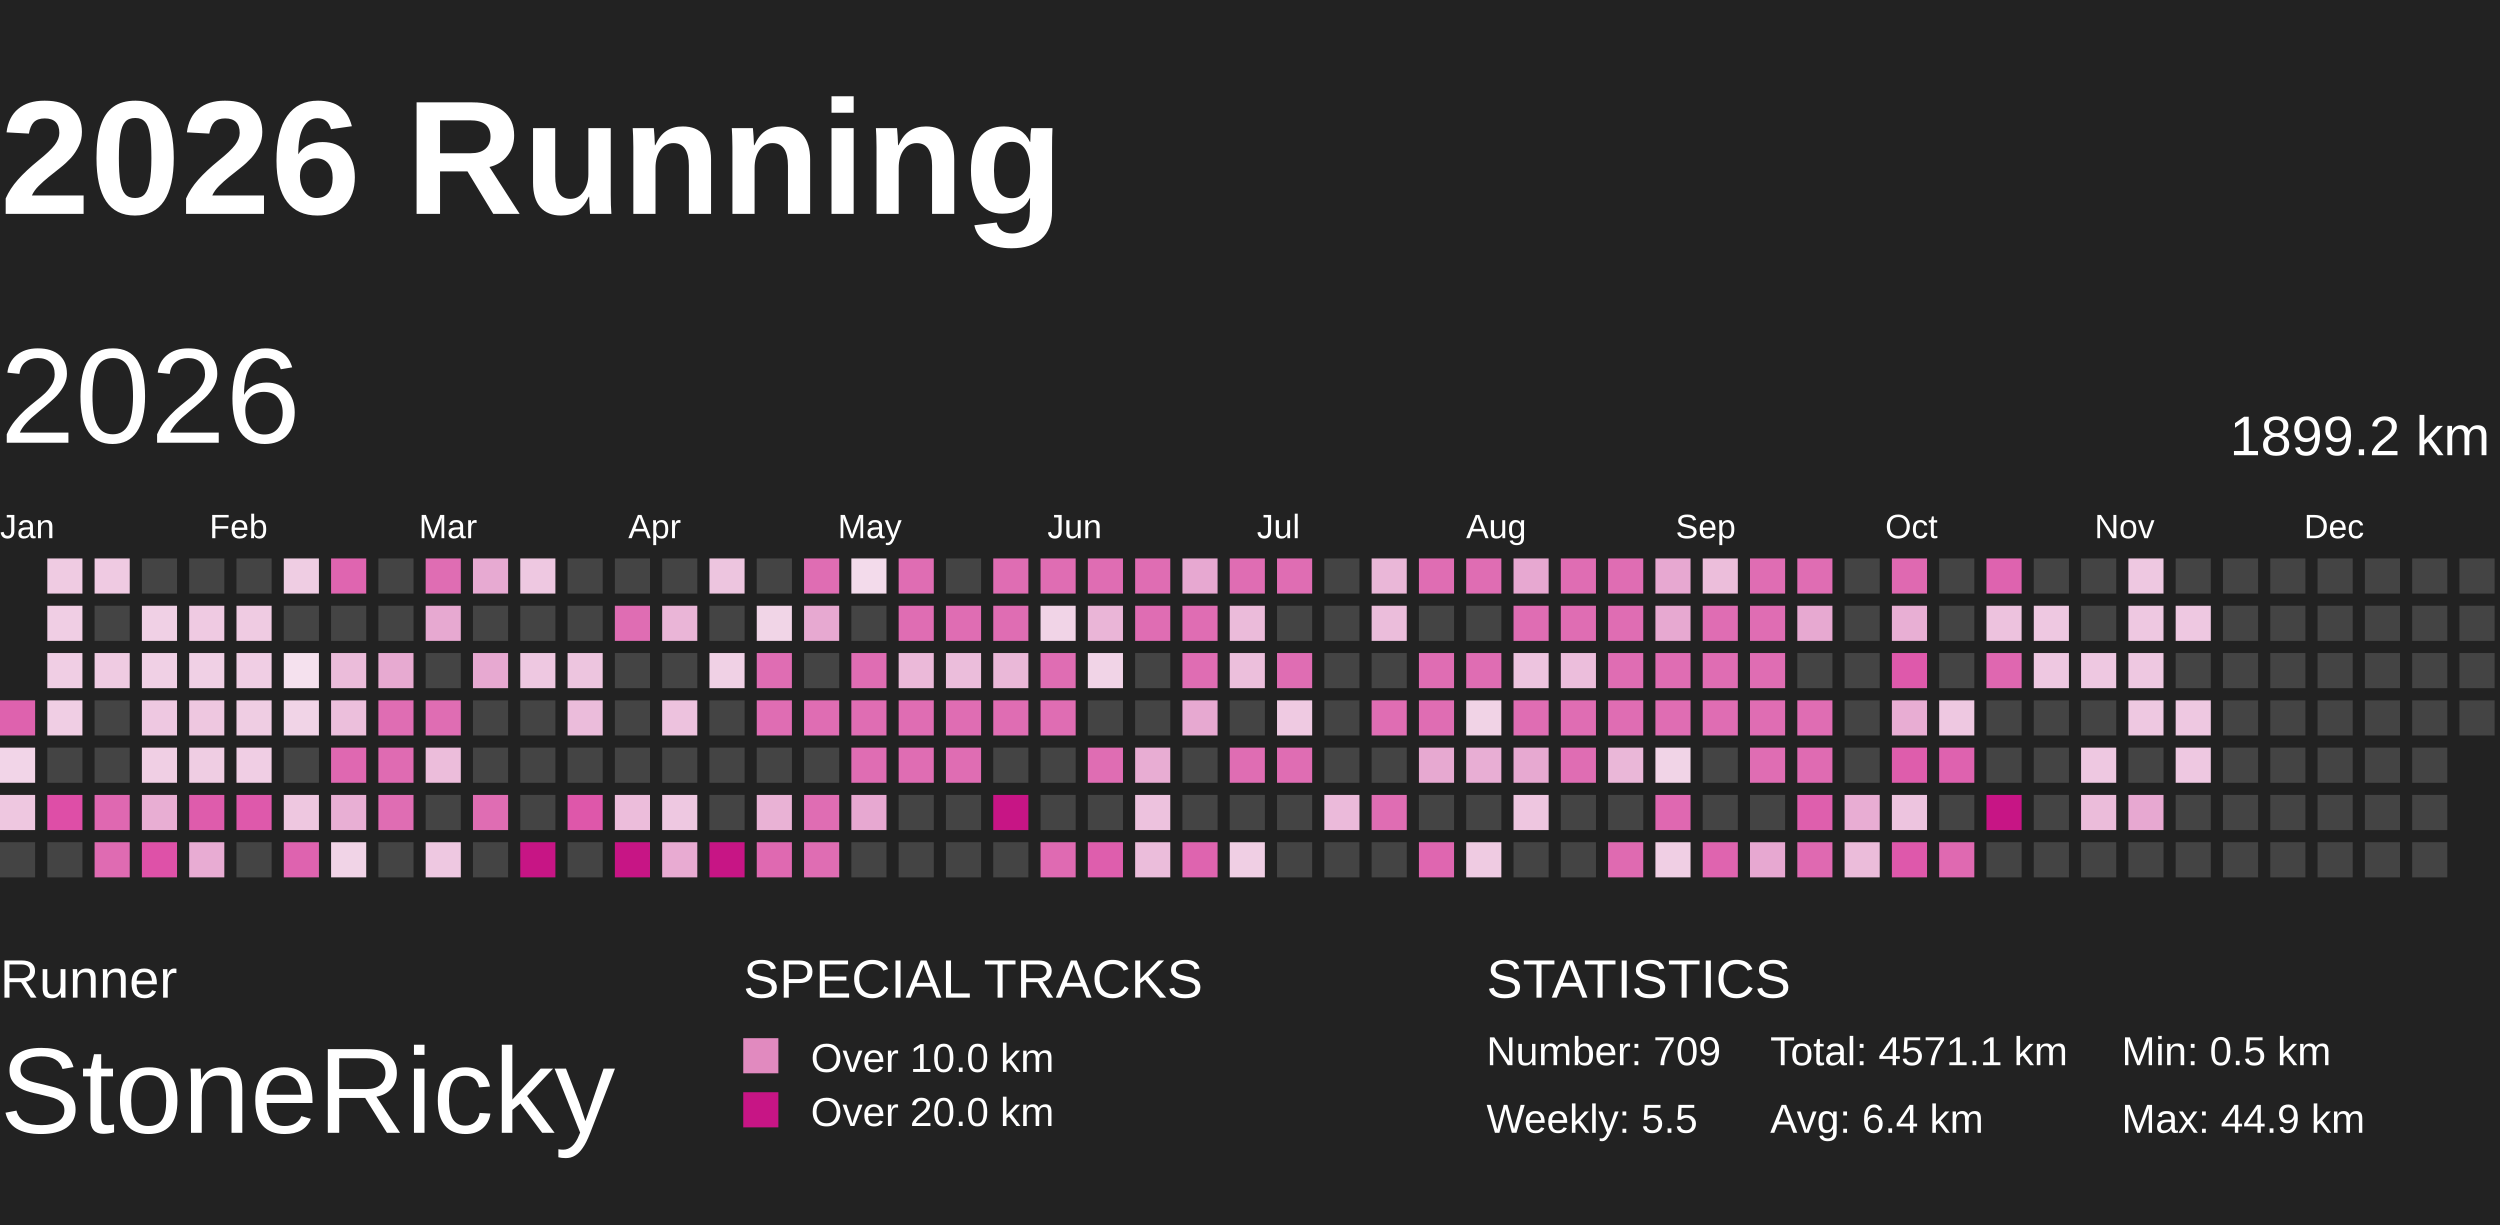
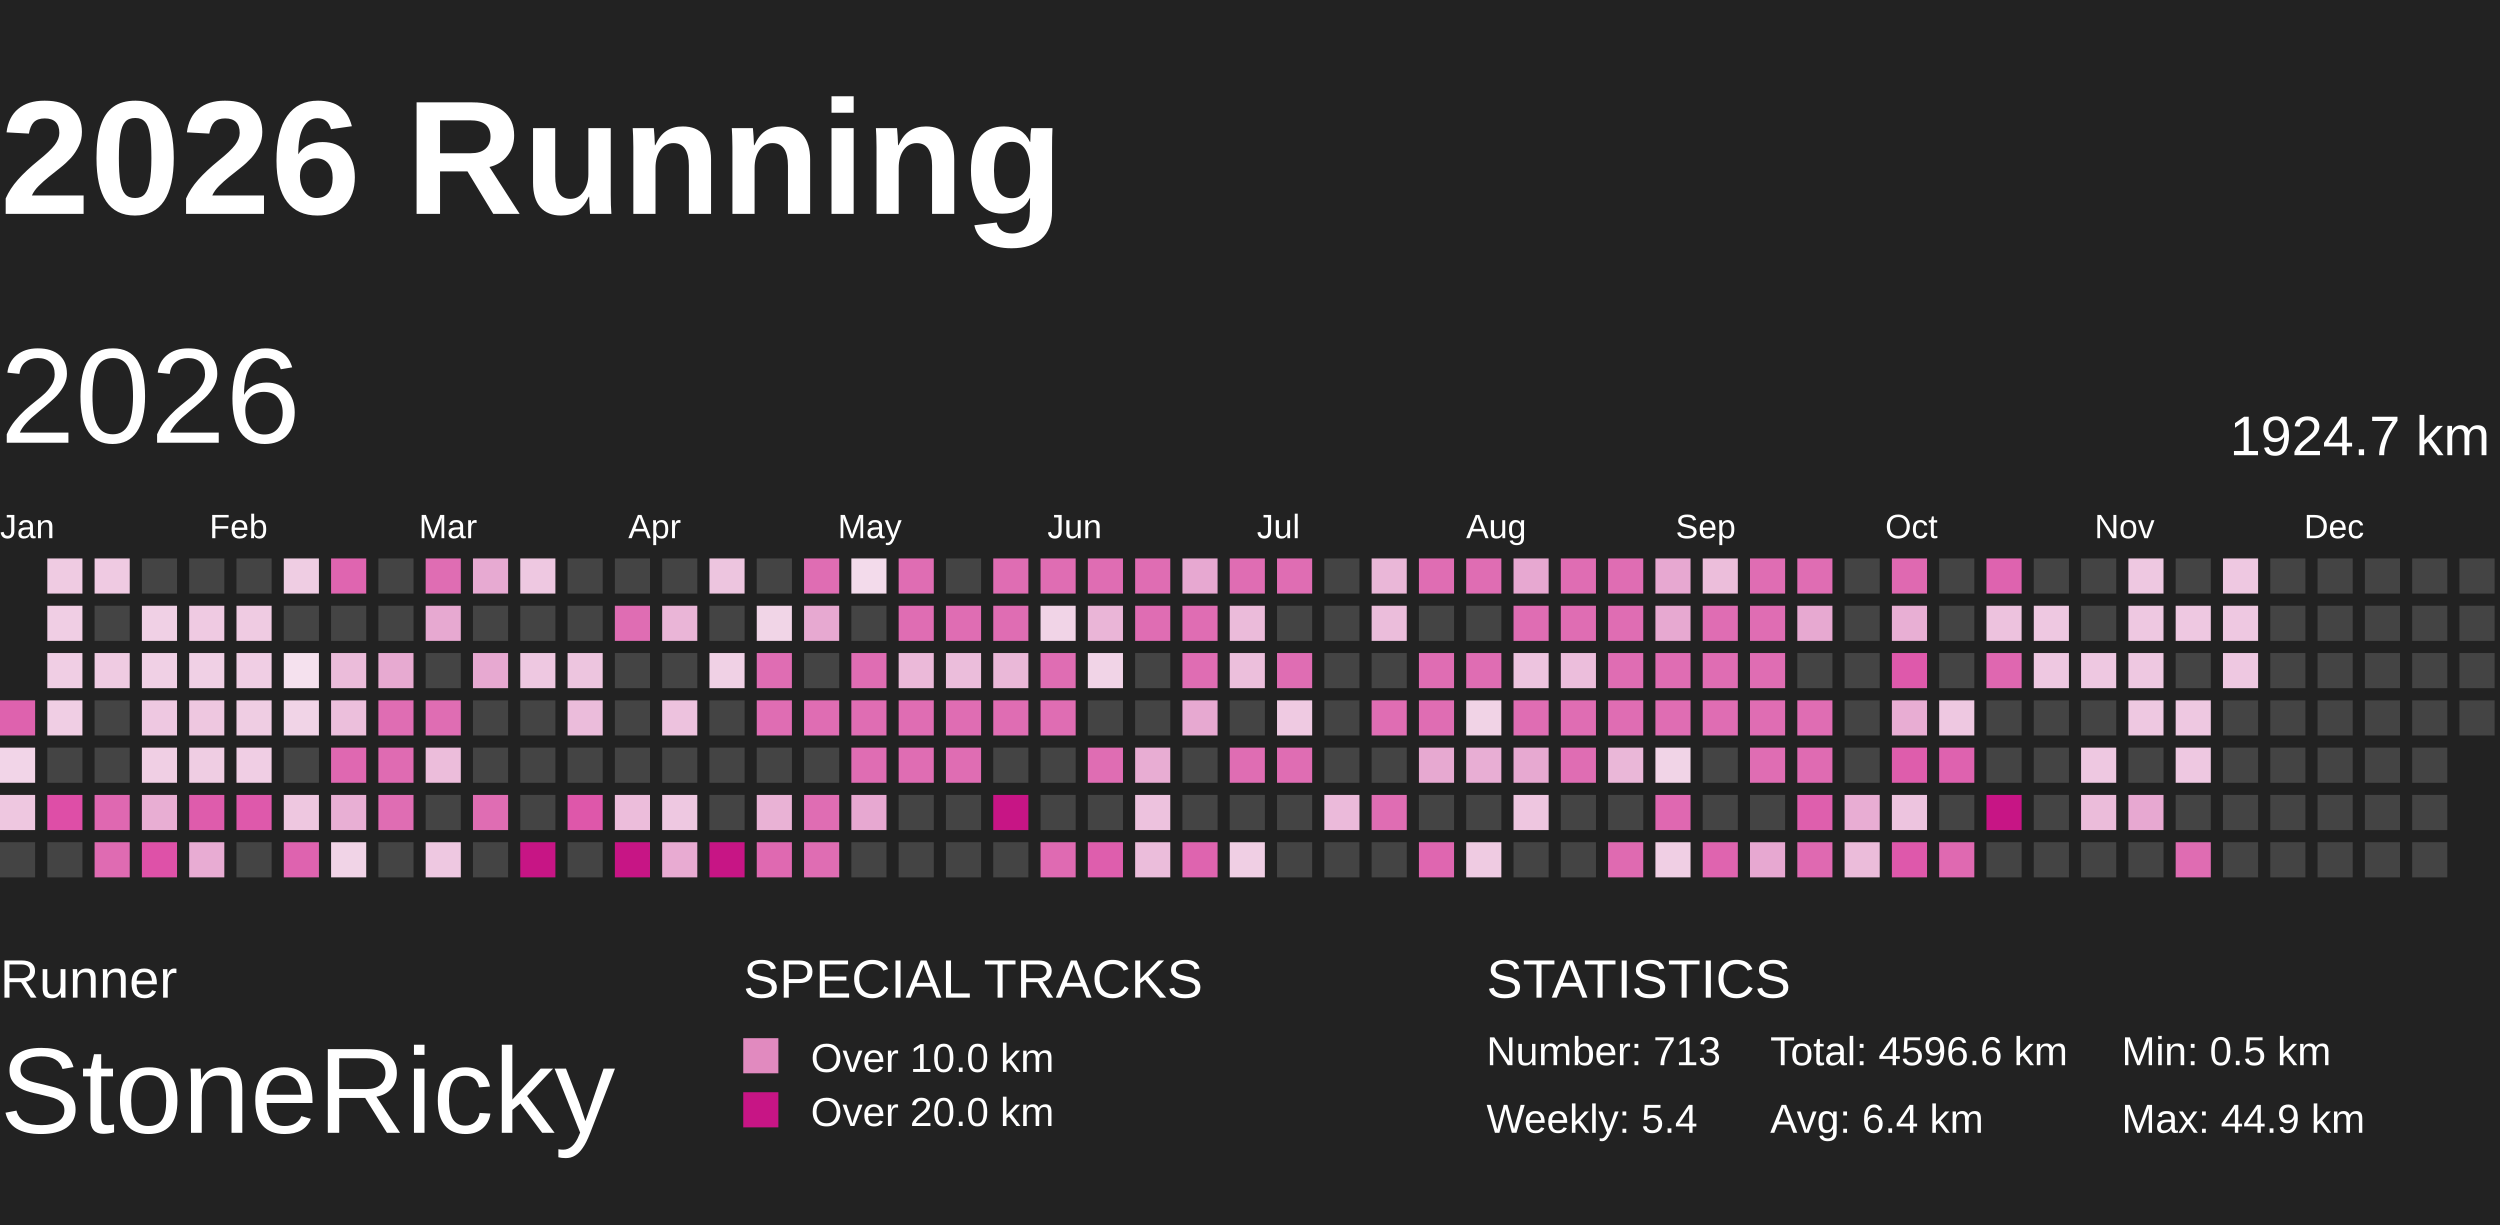
<svg xmlns="http://www.w3.org/2000/svg" baseProfile="full" height="98mm" version="1.1" viewBox="10,9,185,81" width="200mm">
  <defs>
    <pattern height="2" id="indoor-stripe" patternUnits="userSpaceOnUse" width="2">
      <line stroke="white" stroke-opacity="0.45" stroke-width="0.5" x1="0" x2="2" y1="2" y2="0" />
    </pattern>
  </defs>
  <rect fill="#222222" height="98" width="200" x="0" y="0" />
  <text fill="#FFFFFF" style="font-size:12px; font-family:Arial; font-weight:bold;" x="10" y="20">2026 Running</text>
  <text fill="#FFFFFF" style="font-size:4px; font-family:Arial" x="10" y="78">Runner</text>
  <text fill="#FFFFFF" style="font-size:9px; font-family:Arial" x="10" y="88">StoneRicky</text>
  <text fill="#FFFFFF" style="font-size:4px; font-family:Arial" x="65" y="78">SPECIAL TRACKS</text>
  <rect fill="#E18ABF" height="2.6" width="2.6" x="65" y="81" />
  <text fill="#FFFFFF" style="font-size:3px; font-family:Arial" x="70" y="83.5">Over 10.0 km</text>
  <rect fill="#C71585" height="2.6" width="2.6" x="65" y="85" />
  <text fill="#FFFFFF" style="font-size:3px; font-family:Arial" x="70" y="87.5">Over 20.0 km</text>
  <text fill="#FFFFFF" style="font-size:4px; font-family:Arial" x="120" y="78">STATISTICS</text>
-   <text fill="#FFFFFF" style="font-size:3px; font-family:Arial" x="120" y="83">Number: 709</text>
-   <text fill="#FFFFFF" style="font-size:3px; font-family:Arial" x="120" y="88">Weekly: 5.5</text>
-   <text fill="#FFFFFF" style="font-size:3px; font-family:Arial" x="141" y="83">Total: 4571.1 km</text>
+   <text fill="#FFFFFF" style="font-size:3px; font-family:Arial" x="120" y="83">Number: 713</text>
+   <text fill="#FFFFFF" style="font-size:3px; font-family:Arial" x="120" y="88">Weekly: 5.4</text>
+   <text fill="#FFFFFF" style="font-size:3px; font-family:Arial" x="141" y="83">Total: 4596.6 km</text>
  <text fill="#FFFFFF" style="font-size:3px; font-family:Arial" x="141" y="88">Avg: 6.4 km</text>
  <text fill="#FFFFFF" style="font-size:3px; font-family:Arial" x="167" y="83">Min: 0.5 km</text>
  <text fill="#FFFFFF" style="font-size:3px; font-family:Arial" x="167" y="88">Max: 44.9 km</text>
  <text dominant-baseline="hanging" fill="#FFFFFF" style="font-size:10.0px; font-family:Arial;" x="10" y="30">2026</text>
-   <text dominant-baseline="hanging" fill="#FFFFFF" style="font-size:4.125px; font-family:Arial;" x="175" y="35">1899.2 km</text>
+   <text dominant-baseline="hanging" fill="#FFFFFF" style="font-size:4.125px; font-family:Arial;" x="175" y="35">1924.7 km</text>
  <text fill="#FFFFFF" style="font-size:2.5px; font-family:Arial" x="10.0" y="44">Jan</text>
  <text fill="#FFFFFF" style="font-size:2.5px; font-family:Arial" x="25.5" y="44">Feb</text>
  <text fill="#FFFFFF" style="font-size:2.5px; font-family:Arial" x="41.0" y="44">Mar</text>
  <text fill="#FFFFFF" style="font-size:2.5px; font-family:Arial" x="56.5" y="44">Apr</text>
  <text fill="#FFFFFF" style="font-size:2.5px; font-family:Arial" x="72.0" y="44">May</text>
  <text fill="#FFFFFF" style="font-size:2.5px; font-family:Arial" x="87.5" y="44">Jun</text>
  <text fill="#FFFFFF" style="font-size:2.5px; font-family:Arial" x="103.0" y="44">Jul</text>
  <text fill="#FFFFFF" style="font-size:2.5px; font-family:Arial" x="118.5" y="44">Aug</text>
  <text fill="#FFFFFF" style="font-size:2.5px; font-family:Arial" x="134.0" y="44">Sep</text>
  <text fill="#FFFFFF" style="font-size:2.5px; font-family:Arial" x="149.5" y="44">Oct</text>
  <text fill="#FFFFFF" style="font-size:2.5px; font-family:Arial" x="165.0" y="44">Nov</text>
  <text fill="#FFFFFF" style="font-size:2.5px; font-family:Arial" x="180.5" y="44">Dec</text>
  <rect fill="#de62ae" height="2.6" width="2.6" x="10.0" y="56.0" />
  <rect fill="#f2d5e8" height="2.6" width="2.6" x="10.0" y="59.5" />
  <rect fill="#eec7e0" height="2.6" width="2.6" x="10.0" y="63.0" />
  <rect fill="#444444" height="2.6" width="2.6" x="10.0" y="66.5" />
  <rect fill="#efcbe2" height="2.6" width="2.6" x="13.5" y="45.5" />
  <rect fill="#f0cee4" height="2.6" width="2.6" x="13.5" y="49.0" />
  <rect fill="#f0cee4" height="2.6" width="2.6" x="13.5" y="52.5" />
  <rect fill="#f0cee4" height="2.6" width="2.6" x="13.5" y="56.0" />
  <rect fill="#444444" height="2.6" width="2.6" x="13.5" y="59.5" />
  <rect fill="#de4ea7" height="2.6" width="2.6" x="13.5" y="63.0" />
  <rect fill="#444444" height="2.6" width="2.6" x="13.5" y="66.5" />
  <rect fill="#efcae2" height="2.6" width="2.6" x="17.0" y="45.5" />
  <rect fill="#444444" height="2.6" width="2.6" x="17.0" y="49.0" />
  <rect fill="#efcbe2" height="2.6" width="2.6" x="17.0" y="52.5" />
  <rect fill="#444444" height="2.6" width="2.6" x="17.0" y="56.0" />
  <rect fill="#444444" height="2.6" width="2.6" x="17.0" y="59.5" />
  <rect fill="#df68b1" height="2.6" width="2.6" x="17.0" y="63.0" />
  <rect fill="#df6bb2" height="2.6" width="2.6" x="17.0" y="66.5" />
  <rect fill="#444444" height="2.6" width="2.6" x="20.5" y="45.5" />
  <rect fill="#f0d0e5" height="2.6" width="2.6" x="20.5" y="49.0" />
  <rect fill="#f0d0e5" height="2.6" width="2.6" x="20.5" y="52.5" />
  <rect fill="#eec8e1" height="2.6" width="2.6" x="20.5" y="56.0" />
  <rect fill="#f0cfe4" height="2.6" width="2.6" x="20.5" y="59.5" />
  <rect fill="#e8aed3" height="2.6" width="2.6" x="20.5" y="63.0" />
  <rect fill="#de51a8" height="2.6" width="2.6" x="20.5" y="66.5" />
  <rect fill="#444444" height="2.6" width="2.6" x="24.0" y="45.5" />
  <rect fill="#efcae2" height="2.6" width="2.6" x="24.0" y="49.0" />
  <rect fill="#f0d0e5" height="2.6" width="2.6" x="24.0" y="52.5" />
  <rect fill="#eec7e0" height="2.6" width="2.6" x="24.0" y="56.0" />
  <rect fill="#efcde3" height="2.6" width="2.6" x="24.0" y="59.5" />
  <rect fill="#de5cac" height="2.6" width="2.6" x="24.0" y="63.0" />
  <rect fill="#e8acd3" height="2.6" width="2.6" x="24.0" y="66.5" />
  <rect fill="#444444" height="2.6" width="2.6" x="27.5" y="45.5" />
  <rect fill="#efcbe2" height="2.6" width="2.6" x="27.5" y="49.0" />
  <rect fill="#f0cee4" height="2.6" width="2.6" x="27.5" y="52.5" />
  <rect fill="#efcde3" height="2.6" width="2.6" x="27.5" y="56.0" />
  <rect fill="#f0cee4" height="2.6" width="2.6" x="27.5" y="59.5" />
  <rect fill="#de59ab" height="2.6" width="2.6" x="27.5" y="63.0" />
  <rect fill="#444444" height="2.6" width="2.6" x="27.5" y="66.5" />
  <rect fill="#efcde3" height="2.6" width="2.6" x="31.0" y="45.5" />
  <rect fill="#444444" height="2.6" width="2.6" x="31.0" y="49.0" />
  <rect fill="#f5e1ee" height="2.6" width="2.6" x="31.0" y="52.5" />
  <rect fill="#f1d4e7" height="2.6" width="2.6" x="31.0" y="56.0" />
  <rect fill="#444444" height="2.6" width="2.6" x="31.0" y="59.5" />
  <rect fill="#eec7e0" height="2.6" width="2.6" x="31.0" y="63.0" />
  <rect fill="#de63af" height="2.6" width="2.6" x="31.0" y="66.5" />
  <rect fill="#df65b0" height="2.6" width="2.6" x="34.5" y="45.5" />
  <rect fill="#444444" height="2.6" width="2.6" x="34.5" y="49.0" />
  <rect fill="#ebbcda" height="2.6" width="2.6" x="34.5" y="52.5" />
  <rect fill="#ecbfdc" height="2.6" width="2.6" x="34.5" y="56.0" />
  <rect fill="#df68b1" height="2.6" width="2.6" x="34.5" y="59.5" />
  <rect fill="#e8afd4" height="2.6" width="2.6" x="34.5" y="63.0" />
  <rect fill="#f1d4e7" height="2.6" width="2.6" x="34.5" y="66.5" />
  <rect fill="#444444" height="2.6" width="2.6" x="38.0" y="45.5" />
  <rect fill="#444444" height="2.6" width="2.6" x="38.0" y="49.0" />
  <rect fill="#e7aad1" height="2.6" width="2.6" x="38.0" y="52.5" />
  <rect fill="#df6db3" height="2.6" width="2.6" x="38.0" y="56.0" />
  <rect fill="#df6bb2" height="2.6" width="2.6" x="38.0" y="59.5" />
  <rect fill="#df6db3" height="2.6" width="2.6" x="38.0" y="63.0" />
  <rect fill="#444444" height="2.6" width="2.6" x="38.0" y="66.5" />
  <rect fill="#df6db3" height="2.6" width="2.6" x="41.5" y="45.5" />
  <rect fill="#e7a9d1" height="2.6" width="2.6" x="41.5" y="49.0" />
  <rect fill="#444444" height="2.6" width="2.6" x="41.5" y="52.5" />
  <rect fill="#df6db3" height="2.6" width="2.6" x="41.5" y="56.0" />
  <rect fill="#ecbddb" height="2.6" width="2.6" x="41.5" y="59.5" />
  <rect fill="#444444" height="2.6" width="2.6" x="41.5" y="63.0" />
  <rect fill="#eec8e1" height="2.6" width="2.6" x="41.5" y="66.5" />
  <rect fill="#e7aad2" height="2.6" width="2.6" x="45.0" y="45.5" />
  <rect fill="#444444" height="2.6" width="2.6" x="45.0" y="49.0" />
  <rect fill="#e7a9d1" height="2.6" width="2.6" x="45.0" y="52.5" />
  <rect fill="#444444" height="2.6" width="2.6" x="45.0" y="56.0" />
  <rect fill="#444444" height="2.6" width="2.6" x="45.0" y="59.5" />
  <rect fill="#df6db3" height="2.6" width="2.6" x="45.0" y="63.0" />
  <rect fill="#444444" height="2.6" width="2.6" x="45.0" y="66.5" />
  <rect fill="#eec8e1" height="2.6" width="2.6" x="48.5" y="45.5" />
  <rect fill="#444444" height="2.6" width="2.6" x="48.5" y="49.0" />
  <rect fill="#eec8e1" height="2.6" width="2.6" x="48.5" y="52.5" />
  <rect fill="#444444" height="2.6" width="2.6" x="48.5" y="56.0" />
  <rect fill="#444444" height="2.6" width="2.6" x="48.5" y="59.5" />
  <rect fill="#444444" height="2.6" width="2.6" x="48.5" y="63.0" />
  <rect fill="#C71585" height="2.6" width="2.6" x="48.5" y="66.5" />
  <rect fill="#444444" height="2.6" width="2.6" x="52.0" y="45.5" />
  <rect fill="#444444" height="2.6" width="2.6" x="52.0" y="49.0" />
  <rect fill="#edc5df" height="2.6" width="2.6" x="52.0" y="52.5" />
  <rect fill="#ebbcdb" height="2.6" width="2.6" x="52.0" y="56.0" />
  <rect fill="#444444" height="2.6" width="2.6" x="52.0" y="59.5" />
  <rect fill="#de57aa" height="2.6" width="2.6" x="52.0" y="63.0" />
  <rect fill="#444444" height="2.6" width="2.6" x="52.0" y="66.5" />
  <rect fill="#444444" height="2.6" width="2.6" x="55.5" y="45.5" />
  <rect fill="#df6db3" height="2.6" width="2.6" x="55.5" y="49.0" />
  <rect fill="#444444" height="2.6" width="2.6" x="55.5" y="52.5" />
  <rect fill="#444444" height="2.6" width="2.6" x="55.5" y="56.0" />
  <rect fill="#444444" height="2.6" width="2.6" x="55.5" y="59.5" />
  <rect fill="#ecbddb" height="2.6" width="2.6" x="55.5" y="63.0" />
  <rect fill="#C71585" height="2.6" width="2.6" x="55.5" y="66.5" />
  <rect fill="#444444" height="2.6" width="2.6" x="59.0" y="45.5" />
  <rect fill="#eab5d7" height="2.6" width="2.6" x="59.0" y="49.0" />
  <rect fill="#444444" height="2.6" width="2.6" x="59.0" y="52.5" />
  <rect fill="#edc2de" height="2.6" width="2.6" x="59.0" y="56.0" />
  <rect fill="#444444" height="2.6" width="2.6" x="59.0" y="59.5" />
  <rect fill="#eec8e1" height="2.6" width="2.6" x="59.0" y="63.0" />
  <rect fill="#e8abd2" height="2.6" width="2.6" x="59.0" y="66.5" />
  <rect fill="#edc5df" height="2.6" width="2.6" x="62.5" y="45.5" />
  <rect fill="#444444" height="2.6" width="2.6" x="62.5" y="49.0" />
  <rect fill="#f0d1e5" height="2.6" width="2.6" x="62.5" y="52.5" />
  <rect fill="#444444" height="2.6" width="2.6" x="62.5" y="56.0" />
  <rect fill="#444444" height="2.6" width="2.6" x="62.5" y="59.5" />
  <rect fill="#444444" height="2.6" width="2.6" x="62.5" y="63.0" />
  <rect fill="#C71585" height="2.6" width="2.6" x="62.5" y="66.5" />
  <rect fill="#444444" height="2.6" width="2.6" x="66.0" y="45.5" />
  <rect fill="#f1d5e7" height="2.6" width="2.6" x="66.0" y="49.0" />
  <rect fill="#df6db3" height="2.6" width="2.6" x="66.0" y="52.5" />
  <rect fill="#df6db3" height="2.6" width="2.6" x="66.0" y="56.0" />
  <rect fill="#444444" height="2.6" width="2.6" x="66.0" y="59.5" />
  <rect fill="#e9b2d5" height="2.6" width="2.6" x="66.0" y="63.0" />
  <rect fill="#df69b1" height="2.6" width="2.6" x="66.0" y="66.5" />
  <rect fill="#df6db3" height="2.6" width="2.6" x="69.5" y="45.5" />
  <rect fill="#e7a9d1" height="2.6" width="2.6" x="69.5" y="49.0" />
  <rect fill="#444444" height="2.6" width="2.6" x="69.5" y="52.5" />
  <rect fill="#df6db3" height="2.6" width="2.6" x="69.5" y="56.0" />
  <rect fill="#444444" height="2.6" width="2.6" x="69.5" y="59.5" />
  <rect fill="#df6db3" height="2.6" width="2.6" x="69.5" y="63.0" />
  <rect fill="#df6db3" height="2.6" width="2.6" x="69.5" y="66.5" />
  <rect fill="#f3dbeb" height="2.6" width="2.6" x="73.0" y="45.5" />
  <rect fill="#444444" height="2.6" width="2.6" x="73.0" y="49.0" />
  <rect fill="#df6db3" height="2.6" width="2.6" x="73.0" y="52.5" />
  <rect fill="#df6db3" height="2.6" width="2.6" x="73.0" y="56.0" />
  <rect fill="#df6db3" height="2.6" width="2.6" x="73.0" y="59.5" />
  <rect fill="#e7a8d1" height="2.6" width="2.6" x="73.0" y="63.0" />
  <rect fill="#444444" height="2.6" width="2.6" x="73.0" y="66.5" />
  <rect fill="#df6db3" height="2.6" width="2.6" x="76.5" y="45.5" />
  <rect fill="#df6db3" height="2.6" width="2.6" x="76.5" y="49.0" />
  <rect fill="#ebb9d9" height="2.6" width="2.6" x="76.5" y="52.5" />
  <rect fill="#df6db3" height="2.6" width="2.6" x="76.5" y="56.0" />
  <rect fill="#df6db3" height="2.6" width="2.6" x="76.5" y="59.5" />
  <rect fill="#444444" height="2.6" width="2.6" x="76.5" y="63.0" />
  <rect fill="#444444" height="2.6" width="2.6" x="76.5" y="66.5" />
  <rect fill="#444444" height="2.6" width="2.6" x="80.0" y="45.5" />
  <rect fill="#df6db3" height="2.6" width="2.6" x="80.0" y="49.0" />
  <rect fill="#ebbddb" height="2.6" width="2.6" x="80.0" y="52.5" />
  <rect fill="#df6db3" height="2.6" width="2.6" x="80.0" y="56.0" />
  <rect fill="#df6db3" height="2.6" width="2.6" x="80.0" y="59.5" />
  <rect fill="#444444" height="2.6" width="2.6" x="80.0" y="63.0" />
  <rect fill="#444444" height="2.6" width="2.6" x="80.0" y="66.5" />
  <rect fill="#df6db3" height="2.6" width="2.6" x="83.5" y="45.5" />
  <rect fill="#df6db3" height="2.6" width="2.6" x="83.5" y="49.0" />
  <rect fill="#eab8d8" height="2.6" width="2.6" x="83.5" y="52.5" />
  <rect fill="#df6db3" height="2.6" width="2.6" x="83.5" y="56.0" />
  <rect fill="#444444" height="2.6" width="2.6" x="83.5" y="59.5" />
  <rect fill="#C71585" height="2.6" width="2.6" x="83.5" y="63.0" />
  <rect fill="#444444" height="2.6" width="2.6" x="83.5" y="66.5" />
  <rect fill="#df6db3" height="2.6" width="2.6" x="87.0" y="45.5" />
  <rect fill="#f1d4e7" height="2.6" width="2.6" x="87.0" y="49.0" />
  <rect fill="#df6db3" height="2.6" width="2.6" x="87.0" y="52.5" />
  <rect fill="#df6db3" height="2.6" width="2.6" x="87.0" y="56.0" />
  <rect fill="#444444" height="2.6" width="2.6" x="87.0" y="59.5" />
  <rect fill="#444444" height="2.6" width="2.6" x="87.0" y="63.0" />
  <rect fill="#df6ab2" height="2.6" width="2.6" x="87.0" y="66.5" />
  <rect fill="#df6db3" height="2.6" width="2.6" x="90.5" y="45.5" />
  <rect fill="#eab5d7" height="2.6" width="2.6" x="90.5" y="49.0" />
  <rect fill="#f1d4e7" height="2.6" width="2.6" x="90.5" y="52.5" />
  <rect fill="#444444" height="2.6" width="2.6" x="90.5" y="56.0" />
  <rect fill="#df6db3" height="2.6" width="2.6" x="90.5" y="59.5" />
  <rect fill="#444444" height="2.6" width="2.6" x="90.5" y="63.0" />
  <rect fill="#de5ead" height="2.6" width="2.6" x="90.5" y="66.5" />
  <rect fill="#df6db3" height="2.6" width="2.6" x="94.0" y="45.5" />
  <rect fill="#df6db3" height="2.6" width="2.6" x="94.0" y="49.0" />
  <rect fill="#444444" height="2.6" width="2.6" x="94.0" y="52.5" />
  <rect fill="#444444" height="2.6" width="2.6" x="94.0" y="56.0" />
  <rect fill="#e8add3" height="2.6" width="2.6" x="94.0" y="59.5" />
  <rect fill="#edc2de" height="2.6" width="2.6" x="94.0" y="63.0" />
  <rect fill="#ebbddb" height="2.6" width="2.6" x="94.0" y="66.5" />
  <rect fill="#e7a8d1" height="2.6" width="2.6" x="97.5" y="45.5" />
  <rect fill="#df6db3" height="2.6" width="2.6" x="97.5" y="49.0" />
  <rect fill="#df6db3" height="2.6" width="2.6" x="97.5" y="52.5" />
  <rect fill="#e7a9d1" height="2.6" width="2.6" x="97.5" y="56.0" />
  <rect fill="#444444" height="2.6" width="2.6" x="97.5" y="59.5" />
  <rect fill="#444444" height="2.6" width="2.6" x="97.5" y="63.0" />
  <rect fill="#de64af" height="2.6" width="2.6" x="97.5" y="66.5" />
  <rect fill="#df6db3" height="2.6" width="2.6" x="101.0" y="45.5" />
  <rect fill="#ebbbda" height="2.6" width="2.6" x="101.0" y="49.0" />
  <rect fill="#ecbfdc" height="2.6" width="2.6" x="101.0" y="52.5" />
  <rect fill="#444444" height="2.6" width="2.6" x="101.0" y="56.0" />
  <rect fill="#df6db3" height="2.6" width="2.6" x="101.0" y="59.5" />
  <rect fill="#444444" height="2.6" width="2.6" x="101.0" y="63.0" />
  <rect fill="#f0cfe4" height="2.6" width="2.6" x="101.0" y="66.5" />
  <rect fill="#df6db3" height="2.6" width="2.6" x="104.5" y="45.5" />
  <rect fill="#444444" height="2.6" width="2.6" x="104.5" y="49.0" />
  <rect fill="#df6db3" height="2.6" width="2.6" x="104.5" y="52.5" />
  <rect fill="#efcae2" height="2.6" width="2.6" x="104.5" y="56.0" />
  <rect fill="#df6db3" height="2.6" width="2.6" x="104.5" y="59.5" />
  <rect fill="#444444" height="2.6" width="2.6" x="104.5" y="63.0" />
  <rect fill="#444444" height="2.6" width="2.6" x="104.5" y="66.5" />
  <rect fill="#444444" height="2.6" width="2.6" x="108.0" y="45.5" />
  <rect fill="#444444" height="2.6" width="2.6" x="108.0" y="49.0" />
  <rect fill="#444444" height="2.6" width="2.6" x="108.0" y="52.5" />
  <rect fill="#444444" height="2.6" width="2.6" x="108.0" y="56.0" />
  <rect fill="#444444" height="2.6" width="2.6" x="108.0" y="59.5" />
  <rect fill="#ebbada" height="2.6" width="2.6" x="108.0" y="63.0" />
  <rect fill="#444444" height="2.6" width="2.6" x="108.0" y="66.5" />
  <rect fill="#eab7d8" height="2.6" width="2.6" x="111.5" y="45.5" />
  <rect fill="#ebbddb" height="2.6" width="2.6" x="111.5" y="49.0" />
  <rect fill="#444444" height="2.6" width="2.6" x="111.5" y="52.5" />
  <rect fill="#df6db3" height="2.6" width="2.6" x="111.5" y="56.0" />
  <rect fill="#444444" height="2.6" width="2.6" x="111.5" y="59.5" />
  <rect fill="#df6db3" height="2.6" width="2.6" x="111.5" y="63.0" />
  <rect fill="#444444" height="2.6" width="2.6" x="111.5" y="66.5" />
  <rect fill="#df6db3" height="2.6" width="2.6" x="115.0" y="45.5" />
  <rect fill="#444444" height="2.6" width="2.6" x="115.0" y="49.0" />
  <rect fill="#df6db3" height="2.6" width="2.6" x="115.0" y="52.5" />
  <rect fill="#df6db3" height="2.6" width="2.6" x="115.0" y="56.0" />
  <rect fill="#e7a9d1" height="2.6" width="2.6" x="115.0" y="59.5" />
  <rect fill="#444444" height="2.6" width="2.6" x="115.0" y="63.0" />
  <rect fill="#df66b0" height="2.6" width="2.6" x="115.0" y="66.5" />
  <rect fill="#df6db3" height="2.6" width="2.6" x="118.5" y="45.5" />
  <rect fill="#444444" height="2.6" width="2.6" x="118.5" y="49.0" />
  <rect fill="#df6db3" height="2.6" width="2.6" x="118.5" y="52.5" />
  <rect fill="#f1d3e6" height="2.6" width="2.6" x="118.5" y="56.0" />
  <rect fill="#e8aed4" height="2.6" width="2.6" x="118.5" y="59.5" />
  <rect fill="#444444" height="2.6" width="2.6" x="118.5" y="63.0" />
  <rect fill="#efcbe2" height="2.6" width="2.6" x="118.5" y="66.5" />
  <rect fill="#e7a8d1" height="2.6" width="2.6" x="122.0" y="45.5" />
  <rect fill="#df6db3" height="2.6" width="2.6" x="122.0" y="49.0" />
  <rect fill="#edc4df" height="2.6" width="2.6" x="122.0" y="52.5" />
  <rect fill="#df6db3" height="2.6" width="2.6" x="122.0" y="56.0" />
  <rect fill="#e7a9d1" height="2.6" width="2.6" x="122.0" y="59.5" />
  <rect fill="#eec6e0" height="2.6" width="2.6" x="122.0" y="63.0" />
  <rect fill="#444444" height="2.6" width="2.6" x="122.0" y="66.5" />
  <rect fill="#df6db3" height="2.6" width="2.6" x="125.5" y="45.5" />
  <rect fill="#df6db3" height="2.6" width="2.6" x="125.5" y="49.0" />
  <rect fill="#ecbedc" height="2.6" width="2.6" x="125.5" y="52.5" />
  <rect fill="#df6db3" height="2.6" width="2.6" x="125.5" y="56.0" />
  <rect fill="#df6db3" height="2.6" width="2.6" x="125.5" y="59.5" />
  <rect fill="#444444" height="2.6" width="2.6" x="125.5" y="63.0" />
  <rect fill="#444444" height="2.6" width="2.6" x="125.5" y="66.5" />
  <rect fill="#df6db3" height="2.6" width="2.6" x="129.0" y="45.5" />
  <rect fill="#df6db3" height="2.6" width="2.6" x="129.0" y="49.0" />
  <rect fill="#df6db3" height="2.6" width="2.6" x="129.0" y="52.5" />
  <rect fill="#df6db3" height="2.6" width="2.6" x="129.0" y="56.0" />
  <rect fill="#eab7d8" height="2.6" width="2.6" x="129.0" y="59.5" />
  <rect fill="#444444" height="2.6" width="2.6" x="129.0" y="63.0" />
  <rect fill="#df6ab1" height="2.6" width="2.6" x="129.0" y="66.5" />
  <rect fill="#e7a8d1" height="2.6" width="2.6" x="132.5" y="45.5" />
  <rect fill="#e7a9d1" height="2.6" width="2.6" x="132.5" y="49.0" />
  <rect fill="#df6db3" height="2.6" width="2.6" x="132.5" y="52.5" />
  <rect fill="#df6db3" height="2.6" width="2.6" x="132.5" y="56.0" />
  <rect fill="#f1d4e7" height="2.6" width="2.6" x="132.5" y="59.5" />
  <rect fill="#df68b1" height="2.6" width="2.6" x="132.5" y="63.0" />
  <rect fill="#f0cfe4" height="2.6" width="2.6" x="132.5" y="66.5" />
  <rect fill="#ecbedb" height="2.6" width="2.6" x="136.0" y="45.5" />
  <rect fill="#df6db3" height="2.6" width="2.6" x="136.0" y="49.0" />
  <rect fill="#df6db3" height="2.6" width="2.6" x="136.0" y="52.5" />
  <rect fill="#df6db3" height="2.6" width="2.6" x="136.0" y="56.0" />
  <rect fill="#444444" height="2.6" width="2.6" x="136.0" y="59.5" />
  <rect fill="#444444" height="2.6" width="2.6" x="136.0" y="63.0" />
  <rect fill="#df64af" height="2.6" width="2.6" x="136.0" y="66.5" />
  <rect fill="#df6db3" height="2.6" width="2.6" x="139.5" y="45.5" />
  <rect fill="#df6db3" height="2.6" width="2.6" x="139.5" y="49.0" />
  <rect fill="#df6db3" height="2.6" width="2.6" x="139.5" y="52.5" />
  <rect fill="#df6db3" height="2.6" width="2.6" x="139.5" y="56.0" />
  <rect fill="#df6db3" height="2.6" width="2.6" x="139.5" y="59.5" />
  <rect fill="#444444" height="2.6" width="2.6" x="139.5" y="63.0" />
  <rect fill="#e7a8d1" height="2.6" width="2.6" x="139.5" y="66.5" />
  <rect fill="#df6db3" height="2.6" width="2.6" x="143.0" y="45.5" />
  <rect fill="#e7a9d1" height="2.6" width="2.6" x="143.0" y="49.0" />
  <rect fill="#444444" height="2.6" width="2.6" x="143.0" y="52.5" />
  <rect fill="#df6db3" height="2.6" width="2.6" x="143.0" y="56.0" />
  <rect fill="#df6bb2" height="2.6" width="2.6" x="143.0" y="59.5" />
  <rect fill="#de5fad" height="2.6" width="2.6" x="143.0" y="63.0" />
  <rect fill="#df69b1" height="2.6" width="2.6" x="143.0" y="66.5" />
  <rect fill="#444444" height="2.6" width="2.6" x="146.5" y="45.5" />
  <rect fill="#444444" height="2.6" width="2.6" x="146.5" y="49.0" />
  <rect fill="#444444" height="2.6" width="2.6" x="146.5" y="52.5" />
  <rect fill="#444444" height="2.6" width="2.6" x="146.5" y="56.0" />
  <rect fill="#444444" height="2.6" width="2.6" x="146.5" y="59.5" />
  <rect fill="#e8add3" height="2.6" width="2.6" x="146.5" y="63.0" />
  <rect fill="#ebbcda" height="2.6" width="2.6" x="146.5" y="66.5" />
  <rect fill="#df69b1" height="2.6" width="2.6" x="150.0" y="45.5" />
  <rect fill="#e8afd4" height="2.6" width="2.6" x="150.0" y="49.0" />
  <rect fill="#de59ab" height="2.6" width="2.6" x="150.0" y="52.5" />
  <rect fill="#e8add3" height="2.6" width="2.6" x="150.0" y="56.0" />
  <rect fill="#de5dac" height="2.6" width="2.6" x="150.0" y="59.5" />
  <rect fill="#edc4df" height="2.6" width="2.6" x="150.0" y="63.0" />
  <rect fill="#de58ab" height="2.6" width="2.6" x="150.0" y="66.5" />
  <rect fill="#444444" height="2.6" width="2.6" x="153.5" y="45.5" />
  <rect fill="#444444" height="2.6" width="2.6" x="153.5" y="49.0" />
  <rect fill="#444444" height="2.6" width="2.6" x="153.5" y="52.5" />
  <rect fill="#eec8e1" height="2.6" width="2.6" x="153.5" y="56.0" />
  <rect fill="#de62af" height="2.6" width="2.6" x="153.5" y="59.5" />
  <rect fill="#444444" height="2.6" width="2.6" x="153.5" y="63.0" />
  <rect fill="#df69b1" height="2.6" width="2.6" x="153.5" y="66.5" />
  <rect fill="#de63af" height="2.6" width="2.6" x="157.0" y="45.5" />
  <rect fill="#edc2de" height="2.6" width="2.6" x="157.0" y="49.0" />
  <rect fill="#df67b0" height="2.6" width="2.6" x="157.0" y="52.5" />
  <rect fill="#444444" height="2.6" width="2.6" x="157.0" y="56.0" />
  <rect fill="#444444" height="2.6" width="2.6" x="157.0" y="59.5" />
  <rect fill="#C71585" height="2.6" width="2.6" x="157.0" y="63.0" />
  <rect fill="#444444" height="2.6" width="2.6" x="157.0" y="66.5" />
  <rect fill="#444444" height="2.6" width="2.6" x="160.5" y="45.5" />
  <rect fill="#eec8e1" height="2.6" width="2.6" x="160.5" y="49.0" />
  <rect fill="#eec8e1" height="2.6" width="2.6" x="160.5" y="52.5" />
  <rect fill="#444444" height="2.6" width="2.6" x="160.5" y="56.0" />
  <rect fill="#444444" height="2.6" width="2.6" x="160.5" y="59.5" />
  <rect fill="#444444" height="2.6" width="2.6" x="160.5" y="63.0" />
  <rect fill="#444444" height="2.6" width="2.6" x="160.5" y="66.5" />
  <rect fill="#444444" height="2.6" width="2.6" x="164.0" y="45.5" />
  <rect fill="#444444" height="2.6" width="2.6" x="164.0" y="49.0" />
  <rect fill="#eec8e1" height="2.6" width="2.6" x="164.0" y="52.5" />
  <rect fill="#444444" height="2.6" width="2.6" x="164.0" y="56.0" />
  <rect fill="#eec8e1" height="2.6" width="2.6" x="164.0" y="59.5" />
  <rect fill="#ebbcda" height="2.6" width="2.6" x="164.0" y="63.0" />
  <rect fill="#444444" height="2.6" width="2.6" x="164.0" y="66.5" />
  <rect fill="#eec8e1" height="2.6" width="2.6" x="167.5" y="45.5" />
  <rect fill="#eec8e1" height="2.6" width="2.6" x="167.5" y="49.0" />
  <rect fill="#eec8e1" height="2.6" width="2.6" x="167.5" y="52.5" />
  <rect fill="#eec8e1" height="2.6" width="2.6" x="167.5" y="56.0" />
  <rect fill="#444444" height="2.6" width="2.6" x="167.5" y="59.5" />
  <rect fill="#e7a8d1" height="2.6" width="2.6" x="167.5" y="63.0" />
  <rect fill="#444444" height="2.6" width="2.6" x="167.5" y="66.5" />
  <rect fill="#444444" height="2.6" width="2.6" x="171.0" y="45.5" />
  <rect fill="#eec8e1" height="2.6" width="2.6" x="171.0" y="49.0" />
  <rect fill="#444444" height="2.6" width="2.6" x="171.0" y="52.5" />
  <rect fill="#eec8e1" height="2.6" width="2.6" x="171.0" y="56.0" />
  <rect fill="#eec8e1" height="2.6" width="2.6" x="171.0" y="59.5" />
  <rect fill="#444444" height="2.6" width="2.6" x="171.0" y="63.0" />
-   <rect fill="#444444" height="2.6" width="2.6" x="171.0" y="66.5" />
-   <rect fill="#444444" height="2.6" width="2.6" x="174.5" y="45.5" />
-   <rect fill="#444444" height="2.6" width="2.6" x="174.5" y="49.0" />
-   <rect fill="#444444" height="2.6" width="2.6" x="174.5" y="52.5" />
+   <rect fill="#df6cb2" height="2.6" width="2.6" x="171.0" y="66.5" />
+   <rect fill="#eec8e1" height="2.6" width="2.6" x="174.5" y="45.5" />
+   <rect fill="#eec8e1" height="2.6" width="2.6" x="174.5" y="49.0" />
+   <rect fill="#eec8e1" height="2.6" width="2.6" x="174.5" y="52.5" />
  <rect fill="#444444" height="2.6" width="2.6" x="174.5" y="56.0" />
  <rect fill="#444444" height="2.6" width="2.6" x="174.5" y="59.5" />
  <rect fill="#444444" height="2.6" width="2.6" x="174.5" y="63.0" />
  <rect fill="#444444" height="2.6" width="2.6" x="174.5" y="66.5" />
  <rect fill="#444444" height="2.6" width="2.6" x="178.0" y="45.5" />
  <rect fill="#444444" height="2.6" width="2.6" x="178.0" y="49.0" />
  <rect fill="#444444" height="2.6" width="2.6" x="178.0" y="52.5" />
  <rect fill="#444444" height="2.6" width="2.6" x="178.0" y="56.0" />
  <rect fill="#444444" height="2.6" width="2.6" x="178.0" y="59.5" />
  <rect fill="#444444" height="2.6" width="2.6" x="178.0" y="63.0" />
  <rect fill="#444444" height="2.6" width="2.6" x="178.0" y="66.5" />
  <rect fill="#444444" height="2.6" width="2.6" x="181.5" y="45.5" />
  <rect fill="#444444" height="2.6" width="2.6" x="181.5" y="49.0" />
  <rect fill="#444444" height="2.6" width="2.6" x="181.5" y="52.5" />
  <rect fill="#444444" height="2.6" width="2.6" x="181.5" y="56.0" />
  <rect fill="#444444" height="2.6" width="2.6" x="181.5" y="59.5" />
  <rect fill="#444444" height="2.6" width="2.6" x="181.5" y="63.0" />
  <rect fill="#444444" height="2.6" width="2.6" x="181.5" y="66.5" />
  <rect fill="#444444" height="2.6" width="2.6" x="185.0" y="45.5" />
  <rect fill="#444444" height="2.6" width="2.6" x="185.0" y="49.0" />
  <rect fill="#444444" height="2.6" width="2.6" x="185.0" y="52.5" />
  <rect fill="#444444" height="2.6" width="2.6" x="185.0" y="56.0" />
  <rect fill="#444444" height="2.6" width="2.6" x="185.0" y="59.5" />
  <rect fill="#444444" height="2.6" width="2.6" x="185.0" y="63.0" />
  <rect fill="#444444" height="2.6" width="2.6" x="185.0" y="66.5" />
  <rect fill="#444444" height="2.6" width="2.6" x="188.5" y="45.5" />
  <rect fill="#444444" height="2.6" width="2.6" x="188.5" y="49.0" />
  <rect fill="#444444" height="2.6" width="2.6" x="188.5" y="52.5" />
  <rect fill="#444444" height="2.6" width="2.6" x="188.5" y="56.0" />
  <rect fill="#444444" height="2.6" width="2.6" x="188.5" y="59.5" />
  <rect fill="#444444" height="2.6" width="2.6" x="188.5" y="63.0" />
  <rect fill="#444444" height="2.6" width="2.6" x="188.5" y="66.5" />
  <rect fill="#444444" height="2.6" width="2.6" x="192.0" y="45.5" />
  <rect fill="#444444" height="2.6" width="2.6" x="192.0" y="49.0" />
  <rect fill="#444444" height="2.6" width="2.6" x="192.0" y="52.5" />
  <rect fill="#444444" height="2.6" width="2.6" x="192.0" y="56.0" />
</svg>
